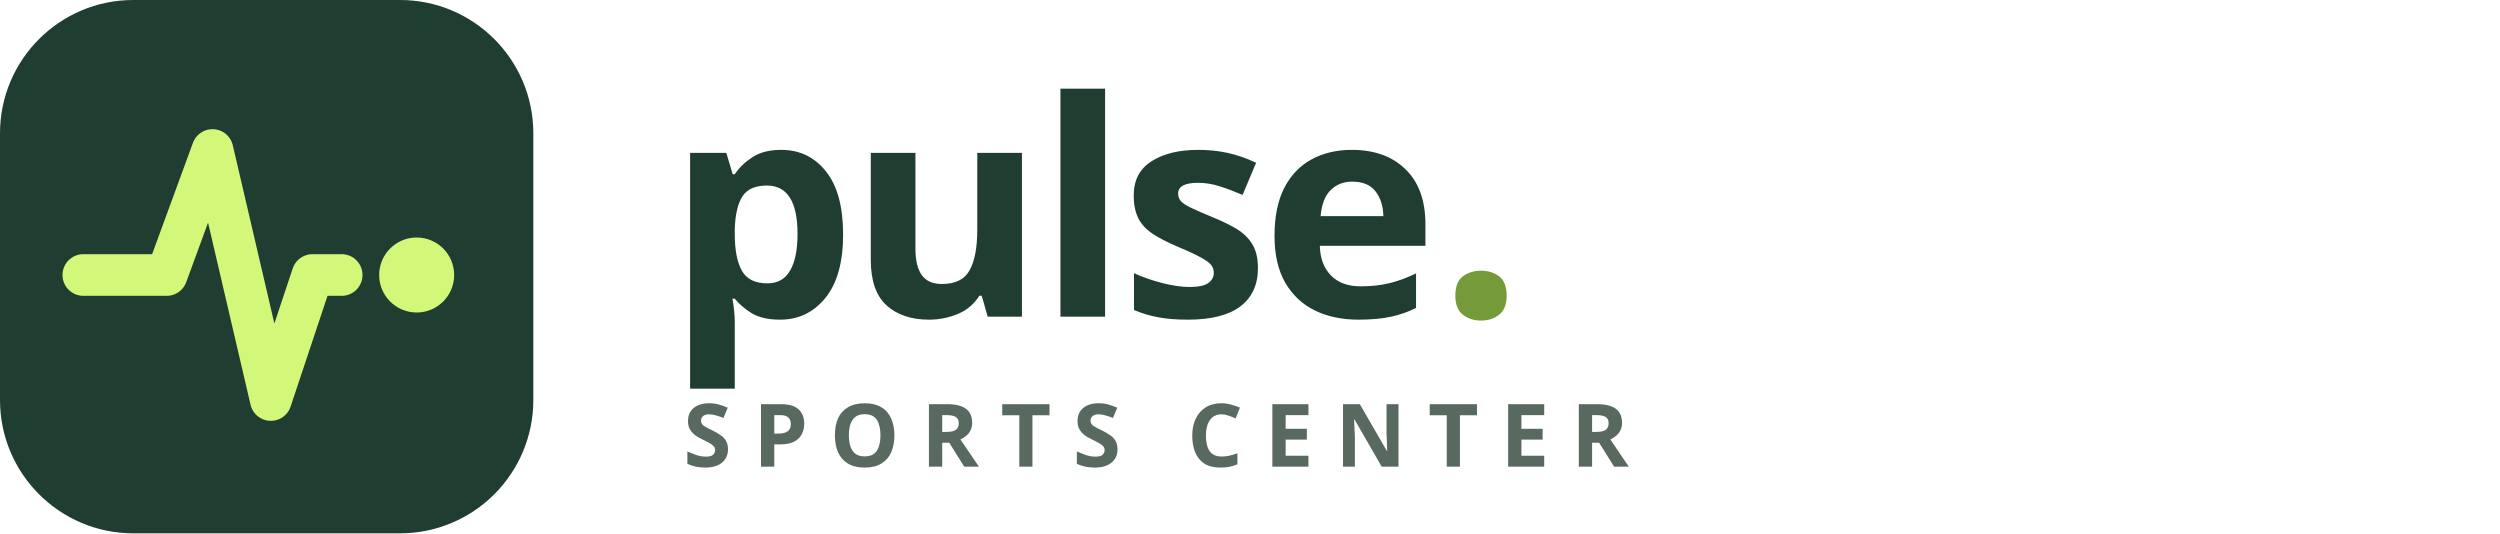
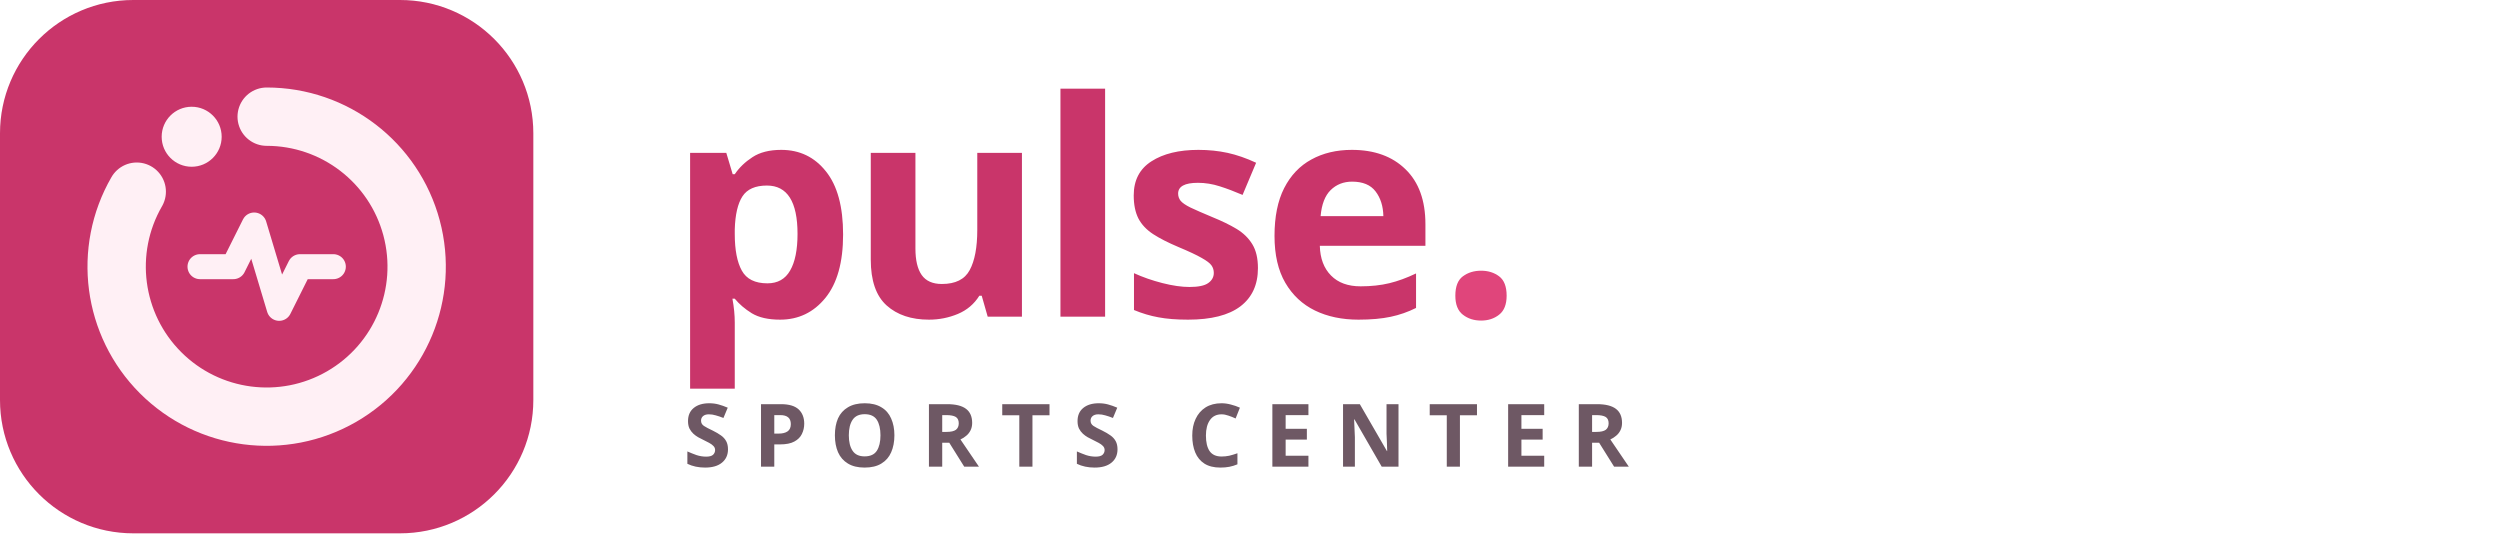
<svg xmlns="http://www.w3.org/2000/svg" viewBox="0 0 300 64" role="img" aria-label="pulse. Sports Center">
-   <rect width="64" height="64" rx="16" fill="#203D31" />
-   <path d="M10 33H20L25.5 18L32.5 48L37.5 33H41" fill="none" stroke="#D3F879" stroke-width="5" stroke-linecap="round" stroke-linejoin="round" />
-   <circle cx="50" cy="33" r="4.5" fill="#D3F879" />
-   <text x="80" y="38" font-family="'Be Vietnam Pro', system-ui, sans-serif" font-weight="800" font-size="36" letter-spacing="-1" fill="#203D31">pulse<tspan fill="#749B38">.</tspan>
+   <rect width="64" height="64" rx="16" fill="#C9356A" />
+   <path d="M32 14A18 18 0 1 1 16.41 23" fill="none" stroke="#FFF0F5" stroke-width="7" stroke-linecap="round" />
+   <circle cx="23" cy="16.41" r="3.6" fill="#FFF0F5" />
+   <path d="M24 32h4l2.5-5 3 10 2.5-5h4" fill="none" stroke="#FFF0F5" stroke-width="3" stroke-linecap="round" stroke-linejoin="round" />
+   <text x="80" y="38" font-family="'Be Vietnam Pro', system-ui, sans-serif" font-weight="800" font-size="36" letter-spacing="-1" fill="#C9356A">pulse<tspan fill="#E0457B">.</tspan>
  </text>
-   <text x="82" y="56" font-family="'Be Vietnam Pro', system-ui, sans-serif" font-weight="600" font-size="10.5" letter-spacing="2.6" fill="#58695F">SPORTS CENTER</text>
+   <text x="82" y="56" font-family="'Be Vietnam Pro', system-ui, sans-serif" font-weight="600" font-size="10.5" letter-spacing="2.6" fill="#6E5864">SPORTS CENTER</text>
</svg>
